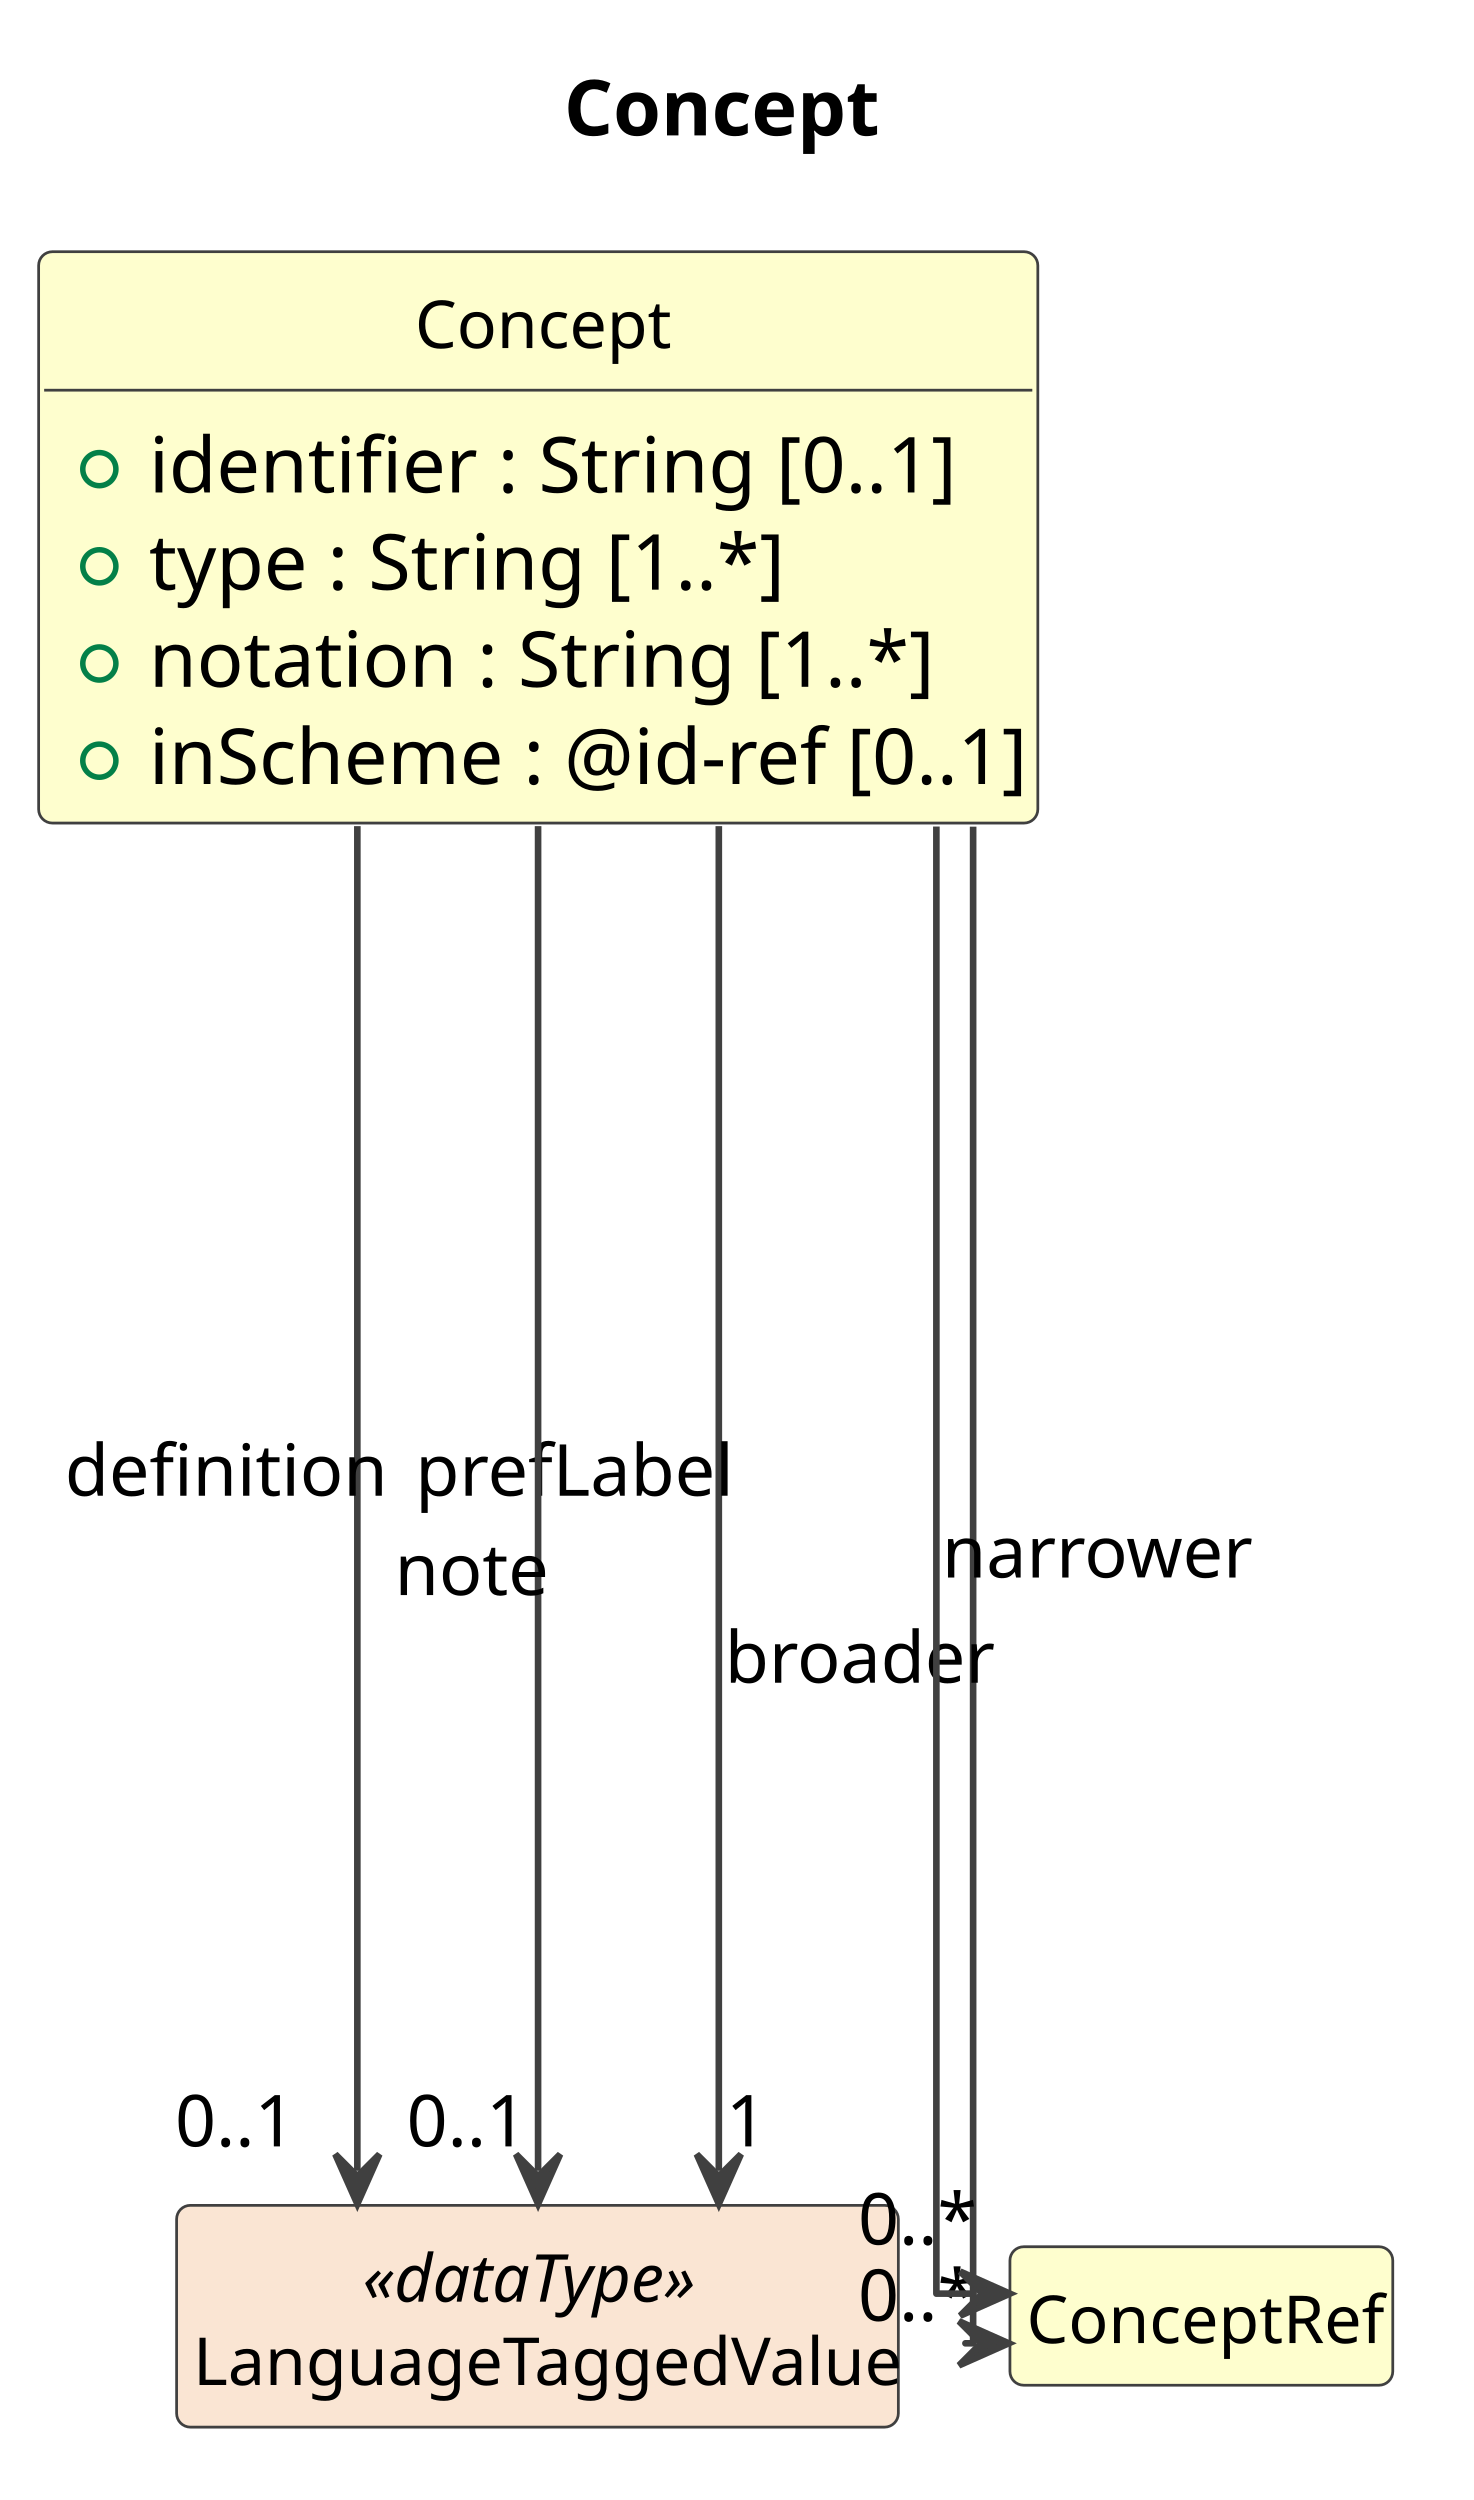
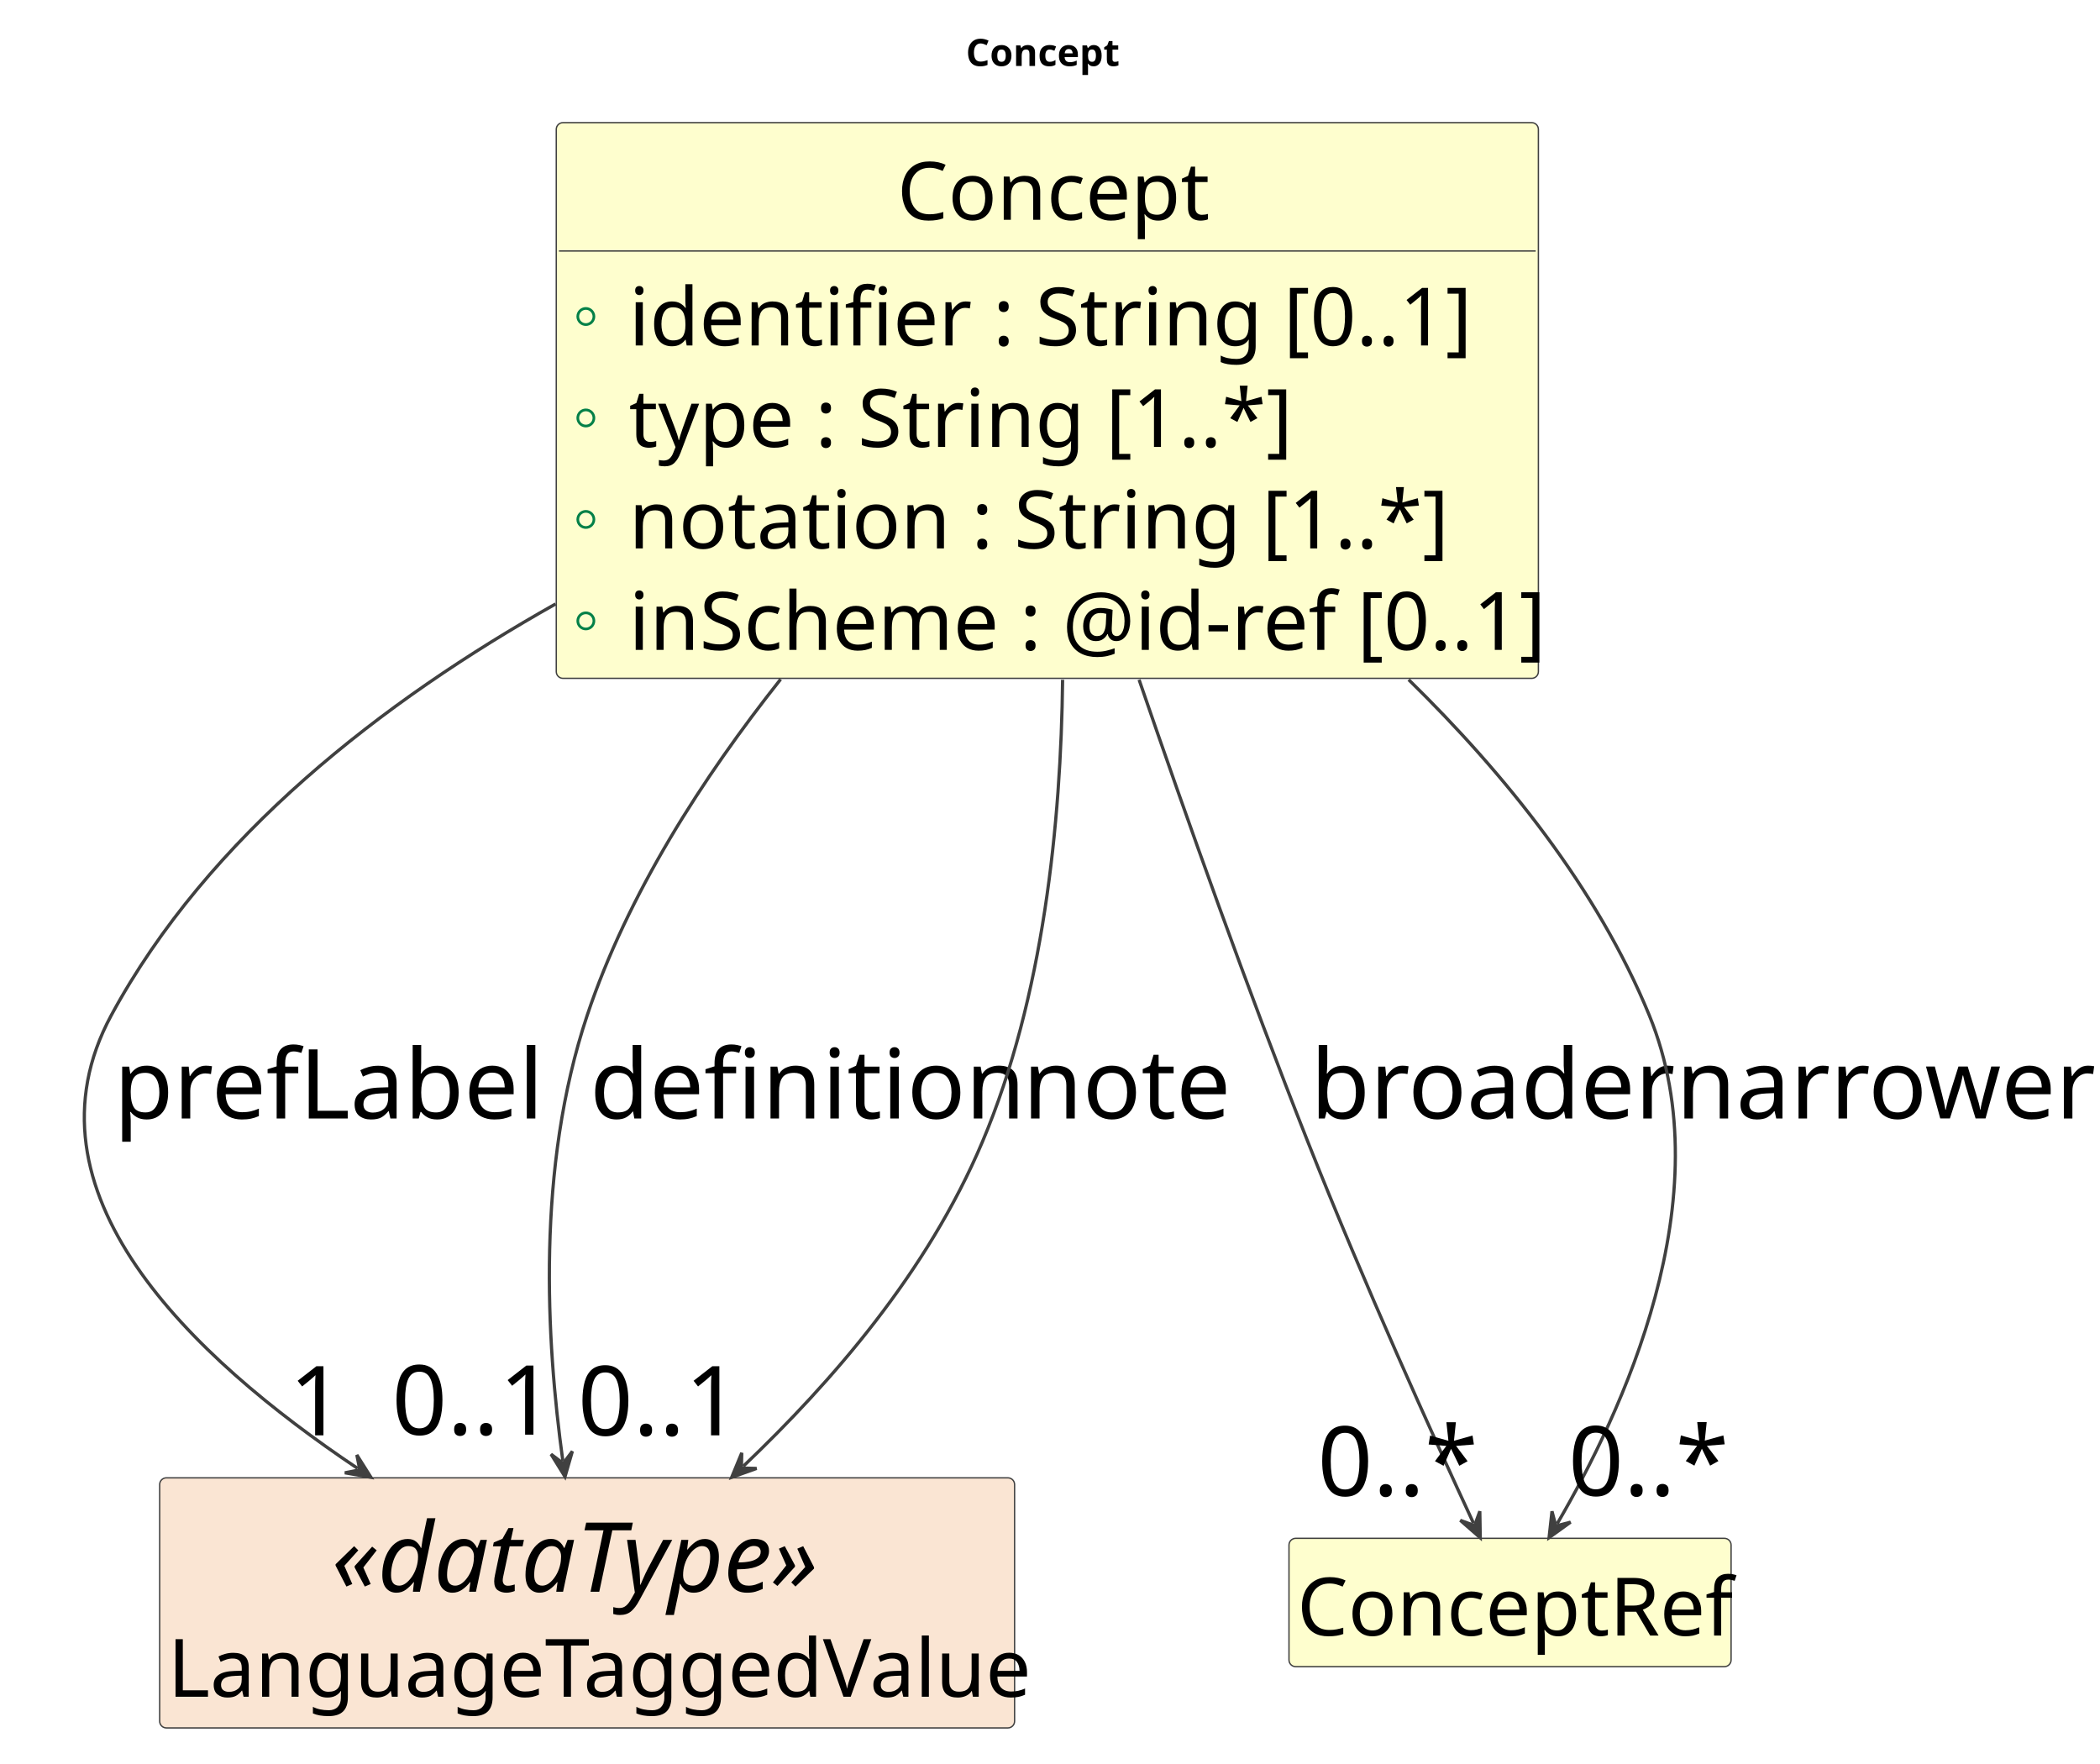
- <svg xmlns="http://www.w3.org/2000/svg" contentStyleType="text/css" data-diagram-type="CLASS" height="453px" preserveAspectRatio="none" style="width:267px;height:453px;background:#FFFFFF;" version="1.1" viewBox="0 0 267 453" width="267px" zoomAndPan="magnify">
+ <svg xmlns="http://www.w3.org/2000/svg" contentStyleType="text/css" data-diagram-type="CLASS" height="656px" preserveAspectRatio="none" style="width:781px;height:656px;background:#FFFFFF;" version="1.1" viewBox="0 0 781 656" width="781px" zoomAndPan="magnify">
  <defs />
  <g>
    <g class="title" data-source-line="1">
-       <text fill="#000000" font-family="sans-serif" font-size="14" font-weight="700" lengthAdjust="spacing" textLength="56" x="102.185" y="24.533">Concept</text>
+       <text fill="#000000" font-family="sans-serif" font-size="14" font-weight="700" lengthAdjust="spacing" textLength="56" x="359.214" y="24.533">Concept</text>
    </g>
-     <g class="entity" data-qualified-name="Concept" data-source-line="15" id="ent0002">
-       <rect fill="#FEFECE" height="103.531" rx="2.5" ry="2.5" style="stroke:#404040;stroke-width:0.5;" width="181.053" x="7" y="45.609" />
-       <text fill="#000000" font-family="sans-serif" font-size="12" lengthAdjust="spacing" textLength="44.695" x="75.179" y="63.066">Concept</text>
-       <line style="stroke:#404040;stroke-width:0.5;" x1="8" x2="187.053" y1="70.703" y2="70.703" />
+     <g class="entity" data-qualified-name="Concept" data-source-line="16" id="ent0002">
+       <rect fill="#FEFECE" height="206.672" rx="2.5" ry="2.5" style="stroke:#404040;stroke-width:0.5;" width="365.256" x="206.88" y="45.609" />
+       <text fill="#000000" font-family="sans-serif" font-size="30" lengthAdjust="spacing" textLength="111.738" x="333.639" y="81.752">Concept</text>
+       <line style="stroke:#404040;stroke-width:0.5;" x1="207.88" x2="571.136" y1="93.344" y2="93.344" />
      <g data-visibility-modifier="PUBLIC_FIELD">
-         <ellipse cx="18" cy="85.008" fill="none" rx="3" ry="3" style="stroke:#038048;stroke-width:1;" />
+         <ellipse cx="217.88" cy="117.711" fill="none" rx="3" ry="3" style="stroke:#038048;stroke-width:1;" />
      </g>
-       <text fill="#000000" font-family="sans-serif" font-size="14" lengthAdjust="spacing" textLength="136.179" x="27" y="89.236">identifier : String [0..1]</text>
+       <text fill="#000000" font-family="sans-serif" font-size="30" lengthAdjust="spacing" textLength="291.812" x="233.88" y="128.486">identifier : String [0..1]</text>
      <g data-visibility-modifier="PUBLIC_FIELD">
-         <ellipse cx="18" cy="102.617" fill="none" rx="3" ry="3" style="stroke:#038048;stroke-width:1;" />
+         <ellipse cx="217.88" cy="155.445" fill="none" rx="3" ry="3" style="stroke:#038048;stroke-width:1;" />
      </g>
-       <text fill="#000000" font-family="sans-serif" font-size="14" lengthAdjust="spacing" textLength="107.386" x="27" y="106.846">type : String [1..*]</text>
+       <text fill="#000000" font-family="sans-serif" font-size="30" lengthAdjust="spacing" textLength="230.112" x="233.88" y="166.221">type : String [1..*]</text>
      <g data-visibility-modifier="PUBLIC_FIELD">
-         <ellipse cx="18" cy="120.227" fill="none" rx="3" ry="3" style="stroke:#038048;stroke-width:1;" />
+         <ellipse cx="217.88" cy="193.18" fill="none" rx="3" ry="3" style="stroke:#038048;stroke-width:1;" />
      </g>
-       <text fill="#000000" font-family="sans-serif" font-size="14" lengthAdjust="spacing" textLength="130.744" x="27" y="124.455">notation : String [1..*]</text>
+       <text fill="#000000" font-family="sans-serif" font-size="30" lengthAdjust="spacing" textLength="280.166" x="233.88" y="203.955">notation : String [1..*]</text>
      <g data-visibility-modifier="PUBLIC_FIELD">
-         <ellipse cx="18" cy="137.836" fill="none" rx="3" ry="3" style="stroke:#038048;stroke-width:1;" />
+         <ellipse cx="217.88" cy="230.914" fill="none" rx="3" ry="3" style="stroke:#038048;stroke-width:1;" />
      </g>
-       <text fill="#000000" font-family="sans-serif" font-size="14" lengthAdjust="spacing" textLength="155.053" x="27" y="142.065">inScheme : @id-ref [0..1]</text>
+       <text fill="#000000" font-family="sans-serif" font-size="30" lengthAdjust="spacing" textLength="332.256" x="233.88" y="241.69">inScheme : @id-ref [0..1]</text>
    </g>
-     <g class="entity" data-qualified-name="LanguageTaggedValue" data-source-line="22" id="ent0003">
-       <rect fill="#FAE5D3" height="40.188" rx="2.5" ry="2.5" style="stroke:#404040;stroke-width:0.5;" width="130.781" x="32" y="399.609" />
-       <text fill="#000000" font-family="sans-serif" font-size="12" font-style="italic" lengthAdjust="spacing" textLength="63.381" x="65.7" y="417.066">«dataType»</text>
-       <text fill="#000000" font-family="sans-serif" font-size="12" lengthAdjust="spacing" textLength="124.781" x="35" y="432.16">LanguageTaggedValue</text>
+     <g class="entity" data-qualified-name="LanguageTaggedValue" data-source-line="23" id="ent0003">
+       <rect fill="#FAE5D3" height="93.016" rx="2.5" ry="2.5" style="stroke:#404040;stroke-width:0.5;" width="317.953" x="59.38" y="549.609" />
+       <text fill="#000000" font-family="sans-serif" font-size="36" font-style="italic" lengthAdjust="spacing" textLength="190.143" x="123.285" y="591.981">«dataType»</text>
+       <text fill="#000000" font-family="sans-serif" font-size="30" lengthAdjust="spacing" textLength="311.953" x="62.38" y="631.033">LanguageTaggedValue</text>
    </g>
-     <g class="entity" data-qualified-name="ConceptRef" data-source-line="24" id="ent0004">
-       <rect fill="#FEFECE" height="25.094" rx="2.5" ry="2.5" style="stroke:#404040;stroke-width:0.5;" width="69.369" x="183" y="407.109" />
-       <text fill="#000000" font-family="sans-serif" font-size="12" lengthAdjust="spacing" textLength="63.369" x="186" y="424.566">ConceptRef</text>
+     <g class="entity" data-qualified-name="ConceptRef" data-source-line="25" id="ent0004">
+       <rect fill="#FEFECE" height="47.734" rx="2.5" ry="2.5" style="stroke:#404040;stroke-width:0.5;" width="164.423" x="479.38" y="572.109" />
+       <text fill="#000000" font-family="sans-serif" font-size="30" lengthAdjust="spacing" textLength="158.423" x="482.38" y="608.252">ConceptRef</text>
    </g>
-     <g class="link" data-entity-1="ent0002" data-entity-2="ent0003" data-link-type="dependency" data-source-line="26" id="lnk5">
-       <path codeLine="26" d="M130.25,149.699 C130.25,222.149 130.25,343.969 130.25,393.349" fill="none" id="Concept-to-LanguageTaggedValue" style="stroke:#404040;stroke-width:1.2;" />
-       <polygon fill="#404040" points="130.25,399.349,134.25,390.349,130.25,394.349,126.25,390.349,130.25,399.349" style="stroke:#404040;stroke-width:1.2;" />
-       <text fill="#000000" font-family="sans-serif" font-size="13" lengthAdjust="spacing" textLength="54.209" x="75.25" y="271.024">prefLabel</text>
-       <text fill="#000000" font-family="sans-serif" font-size="13" lengthAdjust="spacing" textLength="7.23" x="131.54" y="388.919">1</text>
+     <g class="link" data-entity-1="ent0002" data-entity-2="ent0003" data-link-type="dependency" data-source-line="27" id="lnk5">
+       <path codeLine="27" d="M206.63,224.609 C142.47,260.699 77.44,310.949 41.38,377.609 C6,443.019 70.876,504.469 132.976,546.089" fill="none" id="Concept-to-LanguageTaggedValue" style="stroke:#404040;stroke-width:1.2;" />
+       <polygon fill="#404040" points="137.96,549.429,132.711,541.096,133.807,546.646,128.257,547.741,137.96,549.429" style="stroke:#404040;stroke-width:1.2;" />
+       <text fill="#000000" font-family="sans-serif" font-size="36" lengthAdjust="spacing" textLength="150.117" x="42.38" y="415.981">prefLabel</text>
+       <text fill="#000000" font-family="sans-serif" font-size="36" lengthAdjust="spacing" textLength="20.021" x="107.509" y="533.817">1</text>
    </g>
-     <g class="link" data-entity-1="ent0002" data-entity-2="ent0003" data-link-type="dependency" data-source-line="27" id="lnk6">
-       <path codeLine="27" d="M64.75,149.699 C64.75,222.149 64.75,343.969 64.75,393.349" fill="none" id="Concept-to-LanguageTaggedValue-1" style="stroke:#404040;stroke-width:1.2;" />
-       <polygon fill="#404040" points="64.75,399.349,68.75,390.349,64.75,394.349,60.75,390.349,64.75,399.349" style="stroke:#404040;stroke-width:1.2;" />
-       <text fill="#000000" font-family="sans-serif" font-size="13" lengthAdjust="spacing" textLength="52.038" x="11.75" y="271.024">definition</text>
-       <text fill="#000000" font-family="sans-serif" font-size="13" lengthAdjust="spacing" textLength="21.684" x="31.713" y="388.919">0..1</text>
+     <g class="link" data-entity-1="ent0002" data-entity-2="ent0003" data-link-type="dependency" data-source-line="28" id="lnk6">
+       <path codeLine="28" d="M290.32,252.619 C261.35,289.149 233.44,332.499 218.38,377.609 C199.43,434.379 203.122,498.285 209.312,543.255" fill="none" id="Concept-to-LanguageTaggedValue-1" style="stroke:#404040;stroke-width:1.2;" />
+       <polygon fill="#404040" points="210.13,549.199,212.865,539.738,209.448,544.246,204.94,540.829,210.13,549.199" style="stroke:#404040;stroke-width:1.2;" />
+       <text fill="#000000" font-family="sans-serif" font-size="36" lengthAdjust="spacing" textLength="144.106" x="219.38" y="415.981">definition</text>
+       <text fill="#000000" font-family="sans-serif" font-size="36" lengthAdjust="spacing" textLength="60.047" x="145.713" y="533.56">0..1</text>
    </g>
-     <g class="link" data-entity-1="ent0002" data-entity-2="ent0003" data-link-type="dependency" data-source-line="28" id="lnk7">
-       <path codeLine="28" d="M97.5,149.699 C97.5,222.149 97.5,343.969 97.5,393.349" fill="none" id="Concept-to-LanguageTaggedValue-2" style="stroke:#404040;stroke-width:1.2;" />
-       <polygon fill="#404040" points="97.5,399.349,101.5,390.349,97.5,394.349,93.5,390.349,97.5,399.349" style="stroke:#404040;stroke-width:1.2;" />
-       <text fill="#000000" font-family="sans-serif" font-size="13" lengthAdjust="spacing" textLength="25.302" x="71.5" y="289.024">note</text>
-       <text fill="#000000" font-family="sans-serif" font-size="13" lengthAdjust="spacing" textLength="21.684" x="73.674" y="388.919">0..1</text>
+     <g class="link" data-entity-1="ent0002" data-entity-2="ent0003" data-link-type="dependency" data-source-line="29" id="lnk7">
+       <path codeLine="29" d="M395.19,252.809 C394.59,305.979 388.07,370.839 365.38,424.609 C344.87,473.219 309.453,513.84 276.453,545.29" fill="none" id="Concept-to-LanguageTaggedValue-2" style="stroke:#404040;stroke-width:1.2;" />
+       <polygon fill="#404040" points="272.11,549.429,281.385,546.116,275.729,545.98,275.865,540.325,272.11,549.429" style="stroke:#404040;stroke-width:1.2;" />
+       <text fill="#000000" font-family="sans-serif" font-size="36" lengthAdjust="spacing" textLength="70.066" x="380.38" y="415.981">note</text>
+       <text fill="#000000" font-family="sans-serif" font-size="36" lengthAdjust="spacing" textLength="60.047" x="214.859" y="533.817">0..1</text>
    </g>
-     <g class="link" data-entity-1="ent0002" data-entity-2="ent0004" data-link-type="dependency" data-source-line="29" id="lnk8">
-       <path codeLine="29" d="M176.33,149.789 C176.33,242.109 176.33,424.609 176.33,424.609 C176.33,424.609 172.91,424.609 176.77,424.609" fill="none" id="Concept-to-ConceptRef" style="stroke:#404040;stroke-width:1.2;" />
-       <polygon fill="#404040" points="182.77,424.609,173.77,420.609,177.77,424.609,173.77,428.609,182.77,424.609" style="stroke:#404040;stroke-width:1.2;" />
-       <text fill="#000000" font-family="sans-serif" font-size="13" lengthAdjust="spacing" textLength="44.808" x="131.33" y="304.904">broader</text>
-       <text fill="#000000" font-family="sans-serif" font-size="13" lengthAdjust="spacing" textLength="19.513" x="155.469" y="420.54">0..*</text>
+     <g class="link" data-entity-1="ent0002" data-entity-2="ent0004" data-link-type="dependency" data-source-line="30" id="lnk8">
+       <path codeLine="30" d="M423.63,252.789 C441.44,304.639 464.1,368.329 486.38,424.609 C507.51,477.979 532.876,533.866 547.986,566.456" fill="none" id="Concept-to-ConceptRef" style="stroke:#404040;stroke-width:1.2;" />
+       <polygon fill="#404040" points="550.51,571.899,550.353,562.052,548.407,567.363,543.095,565.417,550.51,571.899" style="stroke:#404040;stroke-width:1.2;" />
+       <text fill="#000000" font-family="sans-serif" font-size="36" lengthAdjust="spacing" textLength="124.084" x="487.38" y="415.981">broader</text>
+       <text fill="#000000" font-family="sans-serif" font-size="36" lengthAdjust="spacing" textLength="54.035" x="489.968" y="556.289">0..*</text>
    </g>
-     <g class="link" data-entity-1="ent0002" data-entity-2="ent0004" data-link-type="dependency" data-source-line="30" id="lnk9">
-       <path codeLine="30" d="M169.67,149.769 C169.67,239.979 169.67,415.609 169.67,415.609 C169.67,415.609 169.45,415.609 176.99,415.609" fill="none" id="Concept-to-ConceptRef-1" style="stroke:#404040;stroke-width:1.2;" />
-       <polygon fill="#404040" points="182.99,415.609,173.99,411.609,177.99,415.609,173.99,419.609,182.99,415.609" style="stroke:#404040;stroke-width:1.2;" />
-       <text fill="#000000" font-family="sans-serif" font-size="13" lengthAdjust="spacing" textLength="51.295" x="170.67" y="285.844">narrower</text>
-       <text fill="#000000" font-family="sans-serif" font-size="13" lengthAdjust="spacing" textLength="19.513" x="155.471" y="406.708">0..*</text>
+     <g class="link" data-entity-1="ent0002" data-entity-2="ent0004" data-link-type="dependency" data-source-line="31" id="lnk9">
+       <path codeLine="31" d="M523.88,252.769 C559.87,287.999 594.1,330.549 613.38,377.609 C641.13,445.329 602.846,526.068 579.136,566.668" fill="none" id="Concept-to-ConceptRef-1" style="stroke:#404040;stroke-width:1.2;" />
+       <polygon fill="#404040" points="576.11,571.849,584.103,566.095,578.631,567.532,577.194,562.06,576.11,571.849" style="stroke:#404040;stroke-width:1.2;" />
+       <text fill="#000000" font-family="sans-serif" font-size="36" lengthAdjust="spacing" textLength="142.049" x="623.38" y="415.981">narrower</text>
+       <text fill="#000000" font-family="sans-serif" font-size="36" lengthAdjust="spacing" textLength="54.035" x="583.249" y="556.231">0..*</text>
    </g>
  </g>
</svg>
